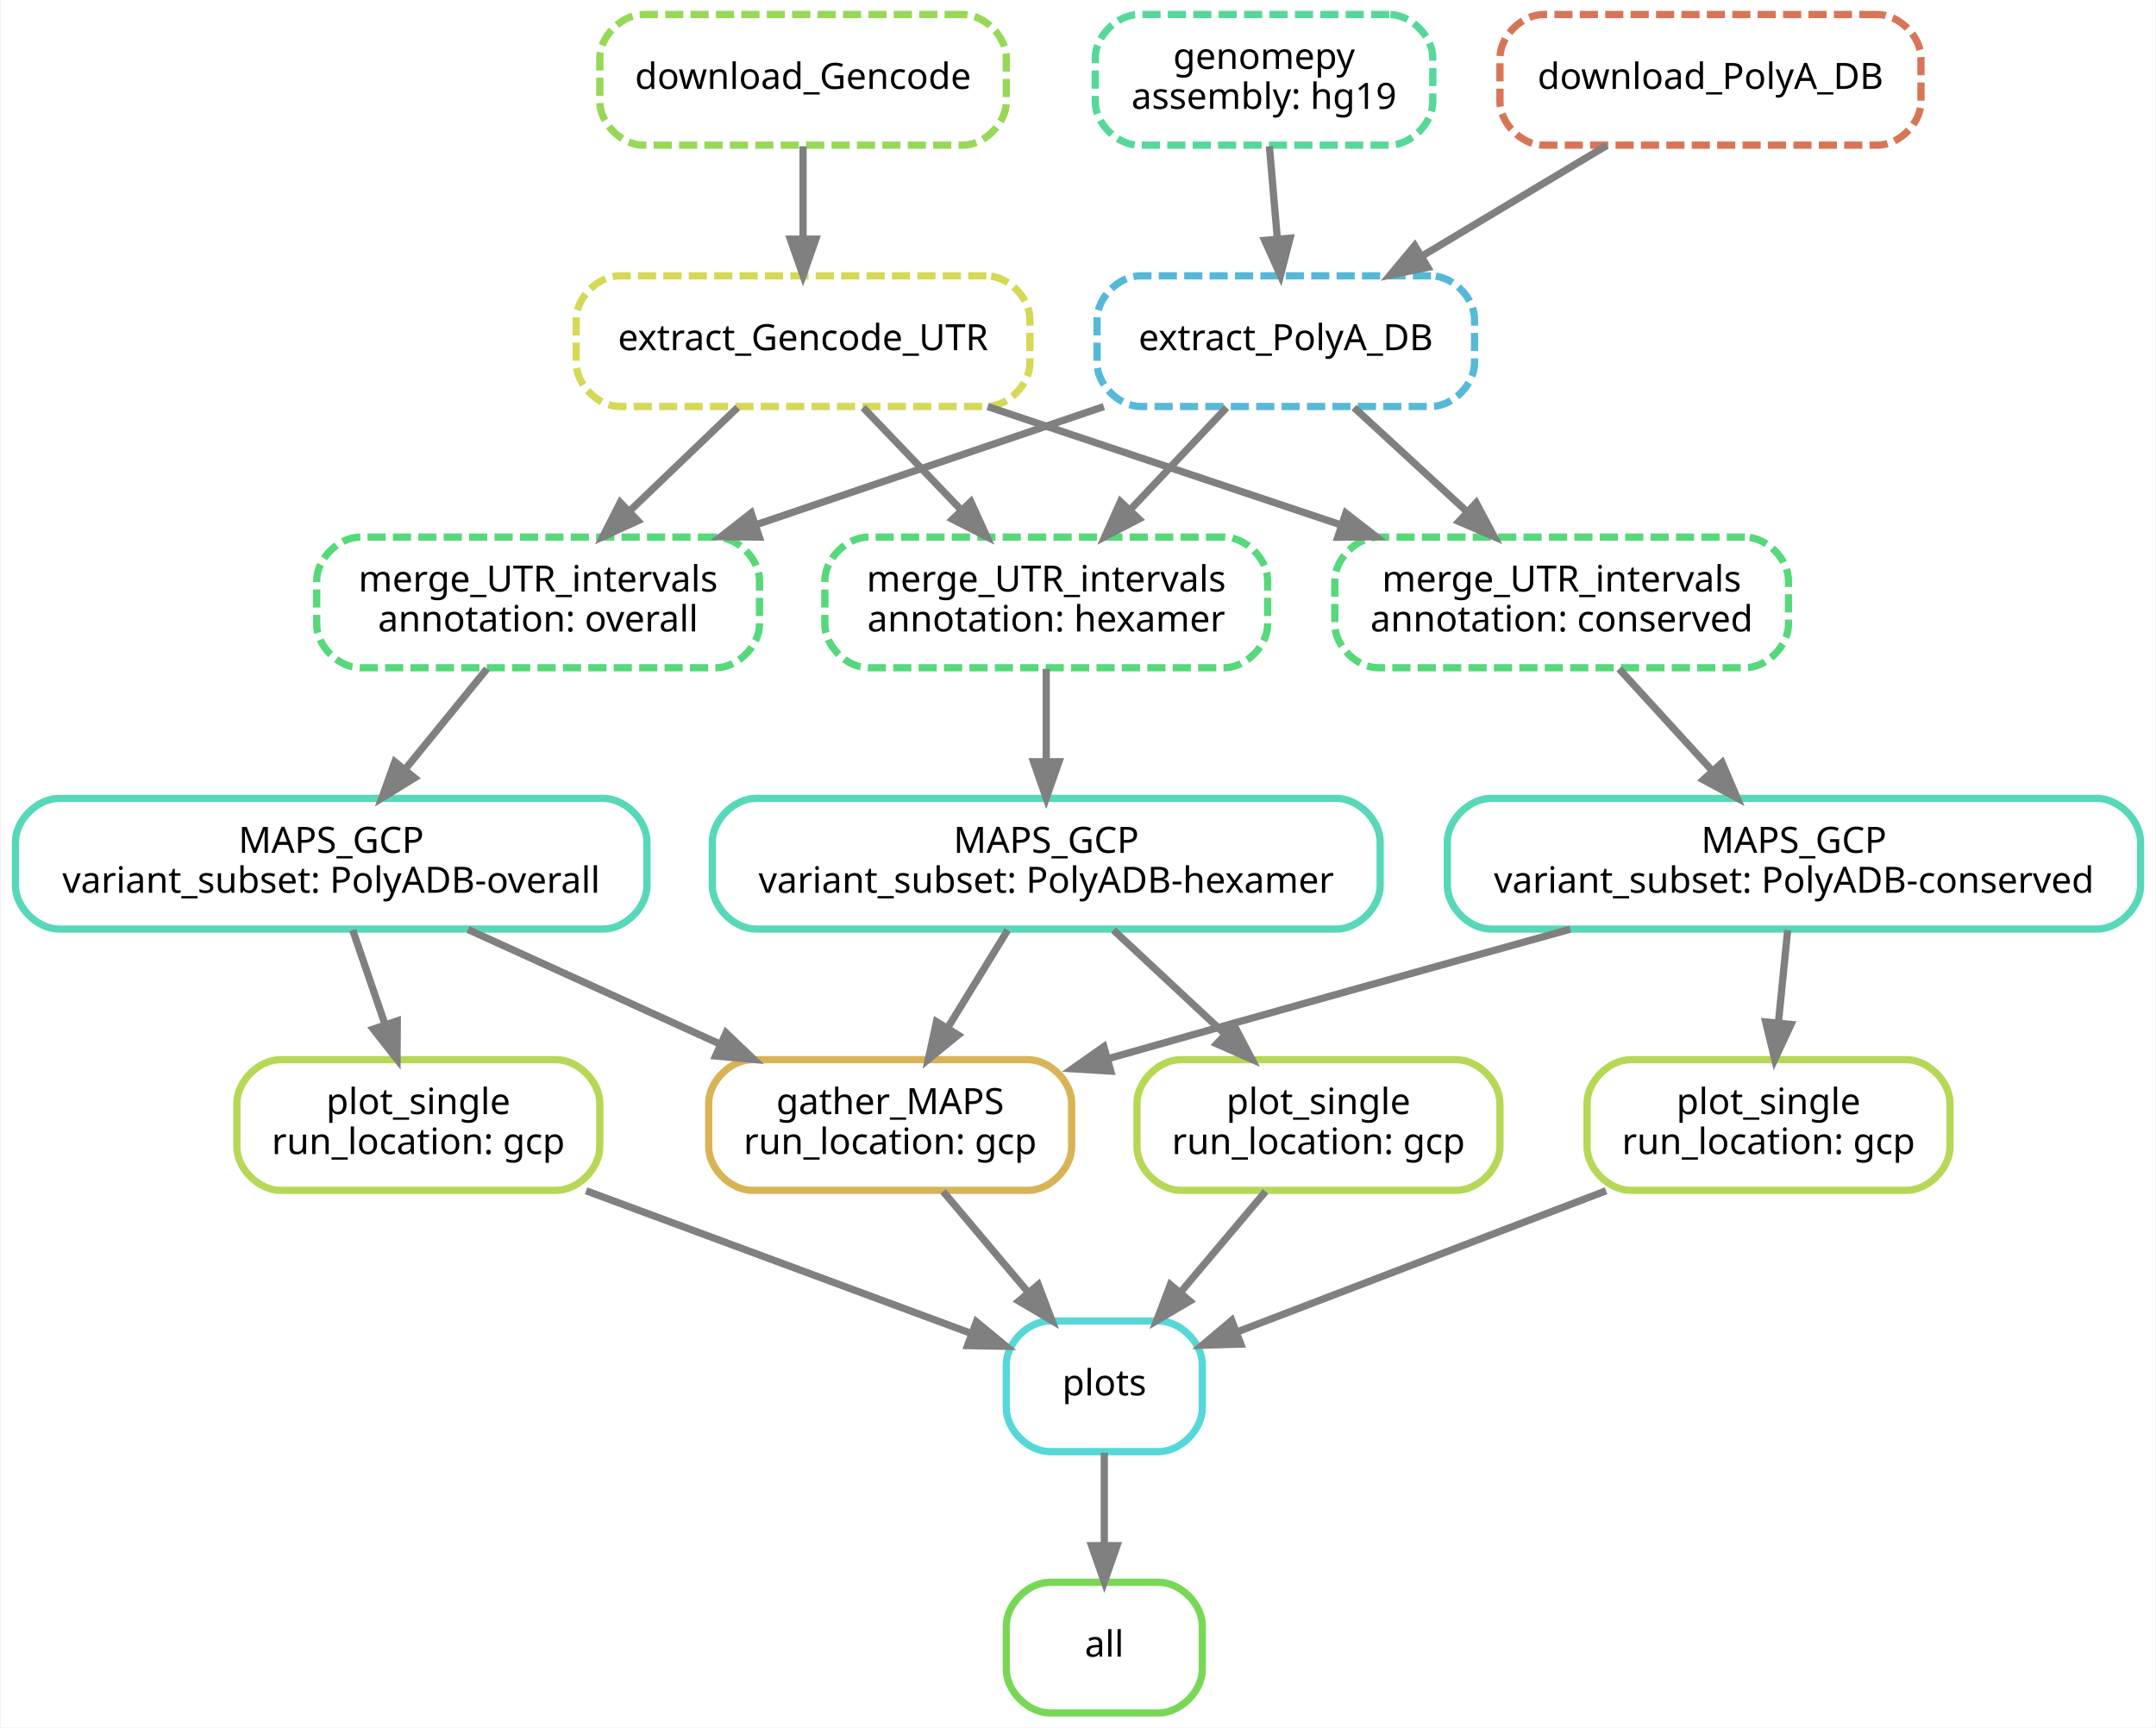
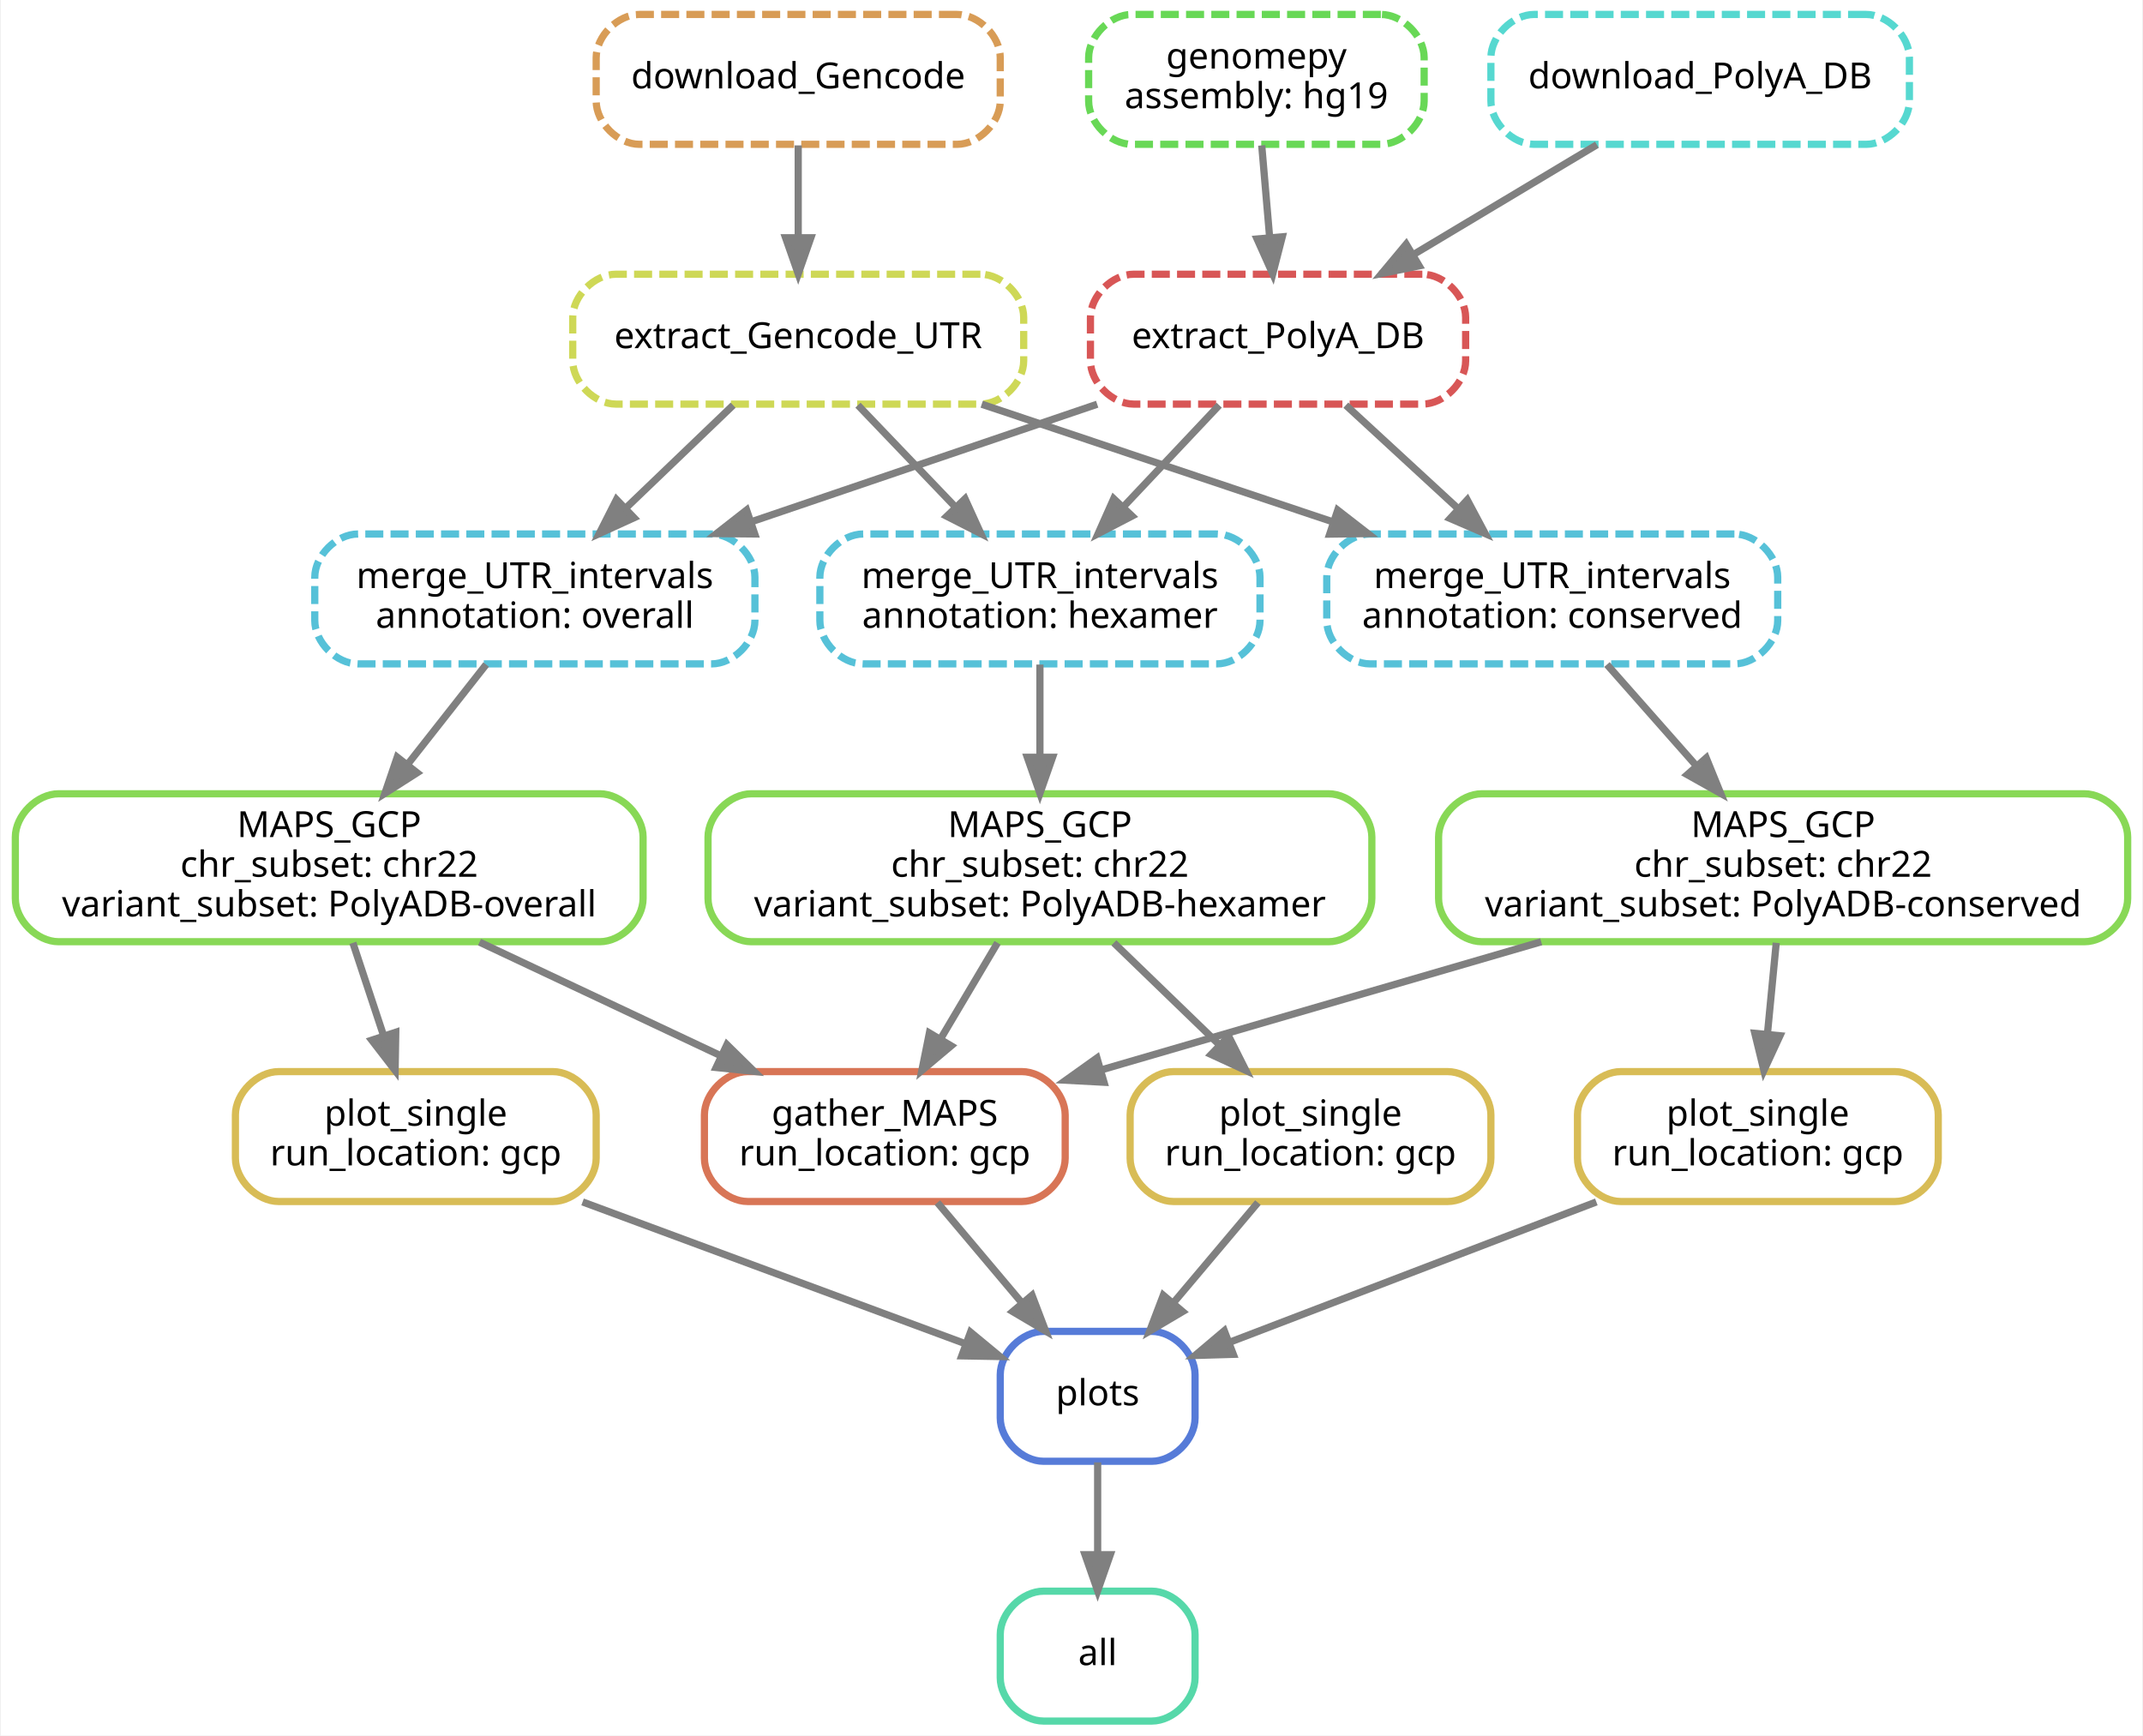
- <svg xmlns="http://www.w3.org/2000/svg" width="594pt" height="476pt" viewBox="0.00 0.00 593.50 476.00">
-   <g id="graph0" class="graph" transform="scale(1 1) rotate(0) translate(4 472)">
-     <polygon fill="white" stroke="transparent" points="-4,4 -4,-472 589.5,-472 589.5,4 -4,4" />
+ <svg xmlns="http://www.w3.org/2000/svg" width="594pt" height="481pt" viewBox="0.00 0.00 593.50 481.00">
+   <g id="graph0" class="graph" transform="scale(1 1) rotate(0) translate(4 477)">
+     <polygon fill="white" stroke="transparent" points="-4,4 -4,-477 589.5,-477 589.5,4 -4,4" />
    <g id="node1" class="node">
-       <path fill="none" stroke="#78d856" stroke-width="2" d="M315,-36C315,-36 285,-36 285,-36 279,-36 273,-30 273,-24 273,-24 273,-12 273,-12 273,-6 279,0 285,0 285,0 315,0 315,0 321,0 327,-6 327,-12 327,-12 327,-24 327,-24 327,-30 321,-36 315,-36" />
+       <path fill="none" stroke="#56d8a9" stroke-width="2" d="M315,-36C315,-36 285,-36 285,-36 279,-36 273,-30 273,-24 273,-24 273,-12 273,-12 273,-6 279,0 285,0 285,0 315,0 315,0 321,0 327,-6 327,-12 327,-12 327,-24 327,-24 327,-30 321,-36 315,-36" />
      <text text-anchor="middle" x="300" y="-15.5" font-family="sans" font-size="10.00">all</text>
    </g>
    <g id="node2" class="node">
-       <path fill="none" stroke="#56d8d8" stroke-width="2" d="M315,-108C315,-108 285,-108 285,-108 279,-108 273,-102 273,-96 273,-96 273,-84 273,-84 273,-78 279,-72 285,-72 285,-72 315,-72 315,-72 321,-72 327,-78 327,-84 327,-84 327,-96 327,-96 327,-102 321,-108 315,-108" />
+       <path fill="none" stroke="#567bd8" stroke-width="2" d="M315,-108C315,-108 285,-108 285,-108 279,-108 273,-102 273,-96 273,-96 273,-84 273,-84 273,-78 279,-72 285,-72 285,-72 315,-72 315,-72 321,-72 327,-78 327,-84 327,-84 327,-96 327,-96 327,-102 321,-108 315,-108" />
      <text text-anchor="middle" x="300" y="-87.5" font-family="sans" font-size="10.00">plots</text>
    </g>
    <g id="edge1" class="edge">
      <path fill="none" stroke="grey" stroke-width="2" d="M300,-71.7C300,-63.98 300,-54.71 300,-46.11" />
      <polygon fill="grey" stroke="grey" stroke-width="2" points="303.5,-46.1 300,-36.1 296.5,-46.1 303.5,-46.1" />
    </g>
    <g id="node3" class="node">
-       <path fill="none" stroke="#d8b456" stroke-width="2" d="M279,-180C279,-180 203,-180 203,-180 197,-180 191,-174 191,-168 191,-168 191,-156 191,-156 191,-150 197,-144 203,-144 203,-144 279,-144 279,-144 285,-144 291,-150 291,-156 291,-156 291,-168 291,-168 291,-174 285,-180 279,-180" />
+       <path fill="none" stroke="#d87556" stroke-width="2" d="M279,-180C279,-180 203,-180 203,-180 197,-180 191,-174 191,-168 191,-168 191,-156 191,-156 191,-150 197,-144 203,-144 203,-144 279,-144 279,-144 285,-144 291,-150 291,-156 291,-156 291,-168 291,-168 291,-174 285,-180 279,-180" />
      <text text-anchor="middle" x="241" y="-165" font-family="sans" font-size="10.00">gather_MAPS</text>
      <text text-anchor="middle" x="241" y="-154" font-family="sans" font-size="10.00">run_location: gcp</text>
    </g>
    <g id="edge2" class="edge">
      <path fill="none" stroke="grey" stroke-width="2" d="M255.58,-143.7C262.66,-135.3 271.28,-125.07 279.05,-115.86" />
      <polygon fill="grey" stroke="grey" stroke-width="2" points="281.81,-118.01 285.58,-108.1 276.46,-113.49 281.81,-118.01" />
    </g>
    <g id="node4" class="node">
-       <path fill="none" stroke="#56d8b9" stroke-width="2" d="M162,-252C162,-252 12,-252 12,-252 6,-252 0,-246 0,-240 0,-240 0,-228 0,-228 0,-222 6,-216 12,-216 12,-216 162,-216 162,-216 168,-216 174,-222 174,-228 174,-228 174,-240 174,-240 174,-246 168,-252 162,-252" />
-       <text text-anchor="middle" x="87" y="-237" font-family="sans" font-size="10.00">MAPS_GCP</text>
-       <text text-anchor="middle" x="87" y="-226" font-family="sans" font-size="10.00">variant_subset: PolyADB-overall</text>
+       <path fill="none" stroke="#88d856" stroke-width="2" d="M162,-257C162,-257 12,-257 12,-257 6,-257 0,-251 0,-245 0,-245 0,-228 0,-228 0,-222 6,-216 12,-216 12,-216 162,-216 162,-216 168,-216 174,-222 174,-228 174,-228 174,-245 174,-245 174,-251 168,-257 162,-257" />
+       <text text-anchor="middle" x="87" y="-245" font-family="sans" font-size="10.00">MAPS_GCP</text>
+       <text text-anchor="middle" x="87" y="-234" font-family="sans" font-size="10.00">chr_subset: chr22</text>
+       <text text-anchor="middle" x="87" y="-223" font-family="sans" font-size="10.00">variant_subset: PolyADB-overall</text>
    </g>
    <g id="edge6" class="edge">
-       <path fill="none" stroke="grey" stroke-width="2" d="M124.67,-215.88C145.63,-206.35 171.9,-194.41 194.18,-184.28" />
-       <polygon fill="grey" stroke="grey" stroke-width="2" points="195.79,-187.39 203.45,-180.07 192.9,-181.02 195.79,-187.39" />
+       <path fill="none" stroke="grey" stroke-width="2" d="M128.67,-215.88C149.39,-206.13 174.47,-194.32 195.66,-184.34" />
+       <polygon fill="grey" stroke="grey" stroke-width="2" points="197.24,-187.47 204.79,-180.05 194.25,-181.14 197.24,-187.47" />
    </g>
    <g id="node15" class="node">
-       <path fill="none" stroke="#b6d856" stroke-width="2" d="M149,-180C149,-180 73,-180 73,-180 67,-180 61,-174 61,-168 61,-168 61,-156 61,-156 61,-150 67,-144 73,-144 73,-144 149,-144 149,-144 155,-144 161,-150 161,-156 161,-156 161,-168 161,-168 161,-174 155,-180 149,-180" />
+       <path fill="none" stroke="#d8bc56" stroke-width="2" d="M149,-180C149,-180 73,-180 73,-180 67,-180 61,-174 61,-168 61,-168 61,-156 61,-156 61,-150 67,-144 73,-144 73,-144 149,-144 149,-144 155,-144 161,-150 161,-156 161,-156 161,-168 161,-168 161,-174 155,-180 149,-180" />
      <text text-anchor="middle" x="111" y="-165" font-family="sans" font-size="10.00">plot_single</text>
      <text text-anchor="middle" x="111" y="-154" font-family="sans" font-size="10.00">run_location: gcp</text>
    </g>
    <g id="edge21" class="edge">
-       <path fill="none" stroke="grey" stroke-width="2" d="M92.93,-215.7C95.61,-207.9 98.83,-198.51 101.8,-189.83" />
-       <polygon fill="grey" stroke="grey" stroke-width="2" points="105.2,-190.7 105.14,-180.1 98.58,-188.43 105.2,-190.7" />
+       <path fill="none" stroke="grey" stroke-width="2" d="M93.56,-215.69C96.19,-207.73 99.27,-198.44 102.1,-189.89" />
+       <polygon fill="grey" stroke="grey" stroke-width="2" points="105.45,-190.91 105.27,-180.32 98.8,-188.71 105.45,-190.91" />
    </g>
    <g id="node5" class="node">
-       <path fill="none" stroke="#56d87b" stroke-width="2" stroke-dasharray="5,2" d="M193,-324C193,-324 95,-324 95,-324 89,-324 83,-318 83,-312 83,-312 83,-300 83,-300 83,-294 89,-288 95,-288 95,-288 193,-288 193,-288 199,-288 205,-294 205,-300 205,-300 205,-312 205,-312 205,-318 199,-324 193,-324" />
-       <text text-anchor="middle" x="144" y="-309" font-family="sans" font-size="10.00">merge_UTR_intervals</text>
-       <text text-anchor="middle" x="144" y="-298" font-family="sans" font-size="10.00">annotation: overall</text>
+       <path fill="none" stroke="#56c1d8" stroke-width="2" stroke-dasharray="5,2" d="M193,-329C193,-329 95,-329 95,-329 89,-329 83,-323 83,-317 83,-317 83,-305 83,-305 83,-299 89,-293 95,-293 95,-293 193,-293 193,-293 199,-293 205,-299 205,-305 205,-305 205,-317 205,-317 205,-323 199,-329 193,-329" />
+       <text text-anchor="middle" x="144" y="-314" font-family="sans" font-size="10.00">merge_UTR_intervals</text>
+       <text text-anchor="middle" x="144" y="-303" font-family="sans" font-size="10.00">annotation: overall</text>
    </g>
    <g id="edge9" class="edge">
-       <path fill="none" stroke="grey" stroke-width="2" d="M129.91,-287.7C123.08,-279.3 114.74,-269.07 107.24,-259.86" />
-       <polygon fill="grey" stroke="grey" stroke-width="2" points="109.96,-257.65 100.93,-252.1 104.53,-262.07 109.96,-257.65" />
+       <path fill="none" stroke="grey" stroke-width="2" d="M130.49,-292.82C123.97,-284.53 115.99,-274.38 108.65,-265.04" />
+       <polygon fill="grey" stroke="grey" stroke-width="2" points="111.36,-262.82 102.43,-257.12 105.85,-267.14 111.36,-262.82" />
    </g>
    <g id="node6" class="node">
-       <path fill="none" stroke="#d6d856" stroke-width="2" stroke-dasharray="5,2" d="M267.5,-396C267.5,-396 166.5,-396 166.5,-396 160.5,-396 154.5,-390 154.5,-384 154.5,-384 154.5,-372 154.5,-372 154.5,-366 160.5,-360 166.5,-360 166.5,-360 267.5,-360 267.5,-360 273.5,-360 279.5,-366 279.5,-372 279.5,-372 279.5,-384 279.5,-384 279.5,-390 273.5,-396 267.5,-396" />
-       <text text-anchor="middle" x="217" y="-375.5" font-family="sans" font-size="10.00">extract_Gencode_UTR</text>
+       <path fill="none" stroke="#ced856" stroke-width="2" stroke-dasharray="5,2" d="M267.5,-401C267.5,-401 166.5,-401 166.5,-401 160.5,-401 154.5,-395 154.5,-389 154.5,-389 154.5,-377 154.5,-377 154.5,-371 160.5,-365 166.5,-365 166.5,-365 267.5,-365 267.5,-365 273.5,-365 279.5,-371 279.5,-377 279.5,-377 279.5,-389 279.5,-389 279.5,-395 273.5,-401 267.5,-401" />
+       <text text-anchor="middle" x="217" y="-380.5" font-family="sans" font-size="10.00">extract_Gencode_UTR</text>
    </g>
    <g id="edge10" class="edge">
-       <path fill="none" stroke="grey" stroke-width="2" d="M198.96,-359.7C189.94,-351.05 178.88,-340.45 169.06,-331.03" />
-       <polygon fill="grey" stroke="grey" stroke-width="2" points="171.48,-328.5 161.84,-324.1 166.63,-333.55 171.48,-328.5" />
+       <path fill="none" stroke="grey" stroke-width="2" d="M198.96,-364.7C189.94,-356.05 178.88,-345.45 169.06,-336.03" />
+       <polygon fill="grey" stroke="grey" stroke-width="2" points="171.48,-333.5 161.84,-329.1 166.63,-338.55 171.48,-333.5" />
    </g>
    <g id="node12" class="node">
-       <path fill="none" stroke="#56d87b" stroke-width="2" stroke-dasharray="5,2" d="M333,-324C333,-324 235,-324 235,-324 229,-324 223,-318 223,-312 223,-312 223,-300 223,-300 223,-294 229,-288 235,-288 235,-288 333,-288 333,-288 339,-288 345,-294 345,-300 345,-300 345,-312 345,-312 345,-318 339,-324 333,-324" />
-       <text text-anchor="middle" x="284" y="-309" font-family="sans" font-size="10.00">merge_UTR_intervals</text>
-       <text text-anchor="middle" x="284" y="-298" font-family="sans" font-size="10.00">annotation: hexamer</text>
+       <path fill="none" stroke="#56c1d8" stroke-width="2" stroke-dasharray="5,2" d="M333,-329C333,-329 235,-329 235,-329 229,-329 223,-323 223,-317 223,-317 223,-305 223,-305 223,-299 229,-293 235,-293 235,-293 333,-293 333,-293 339,-293 345,-299 345,-305 345,-305 345,-317 345,-317 345,-323 339,-329 333,-329" />
+       <text text-anchor="middle" x="284" y="-314" font-family="sans" font-size="10.00">merge_UTR_intervals</text>
+       <text text-anchor="middle" x="284" y="-303" font-family="sans" font-size="10.00">annotation: hexamer</text>
    </g>
    <g id="edge16" class="edge">
-       <path fill="none" stroke="grey" stroke-width="2" d="M233.56,-359.7C241.68,-351.22 251.59,-340.86 260.47,-331.58" />
-       <polygon fill="grey" stroke="grey" stroke-width="2" points="263.24,-333.75 267.63,-324.1 258.19,-328.91 263.24,-333.75" />
+       <path fill="none" stroke="grey" stroke-width="2" d="M233.56,-364.7C241.68,-356.22 251.59,-345.86 260.47,-336.58" />
+       <polygon fill="grey" stroke="grey" stroke-width="2" points="263.24,-338.75 267.63,-329.1 258.19,-333.91 263.24,-338.75" />
    </g>
    <g id="node14" class="node">
-       <path fill="none" stroke="#56d87b" stroke-width="2" stroke-dasharray="5,2" d="M476.5,-324C476.5,-324 375.5,-324 375.5,-324 369.5,-324 363.5,-318 363.5,-312 363.5,-312 363.5,-300 363.5,-300 363.5,-294 369.5,-288 375.5,-288 375.5,-288 476.5,-288 476.5,-288 482.5,-288 488.5,-294 488.5,-300 488.5,-300 488.5,-312 488.5,-312 488.5,-318 482.5,-324 476.5,-324" />
-       <text text-anchor="middle" x="426" y="-309" font-family="sans" font-size="10.00">merge_UTR_intervals</text>
-       <text text-anchor="middle" x="426" y="-298" font-family="sans" font-size="10.00">annotation: conserved</text>
+       <path fill="none" stroke="#56c1d8" stroke-width="2" stroke-dasharray="5,2" d="M476.5,-329C476.5,-329 375.5,-329 375.5,-329 369.5,-329 363.5,-323 363.5,-317 363.5,-317 363.5,-305 363.5,-305 363.5,-299 369.5,-293 375.5,-293 375.5,-293 476.5,-293 476.5,-293 482.5,-293 488.5,-299 488.5,-305 488.5,-305 488.5,-317 488.5,-317 488.5,-323 482.5,-329 476.5,-329" />
+       <text text-anchor="middle" x="426" y="-314" font-family="sans" font-size="10.00">merge_UTR_intervals</text>
+       <text text-anchor="middle" x="426" y="-303" font-family="sans" font-size="10.00">annotation: conserved</text>
    </g>
    <g id="edge19" class="edge">
-       <path fill="none" stroke="grey" stroke-width="2" d="M267.86,-359.97C297.19,-350.14 334.25,-337.73 365.12,-327.39" />
-       <polygon fill="grey" stroke="grey" stroke-width="2" points="366.54,-330.61 374.91,-324.11 364.32,-323.97 366.54,-330.61" />
+       <path fill="none" stroke="grey" stroke-width="2" d="M267.86,-364.97C297.19,-355.14 334.25,-342.73 365.12,-332.39" />
+       <polygon fill="grey" stroke="grey" stroke-width="2" points="366.54,-335.61 374.91,-329.11 364.32,-328.97 366.54,-335.61" />
    </g>
    <g id="node7" class="node">
-       <path fill="none" stroke="#97d856" stroke-width="2" stroke-dasharray="5,2" d="M261,-468C261,-468 173,-468 173,-468 167,-468 161,-462 161,-456 161,-456 161,-444 161,-444 161,-438 167,-432 173,-432 173,-432 261,-432 261,-432 267,-432 273,-438 273,-444 273,-444 273,-456 273,-456 273,-462 267,-468 261,-468" />
-       <text text-anchor="middle" x="217" y="-447.5" font-family="sans" font-size="10.00">download_Gencode</text>
+       <path fill="none" stroke="#d89c56" stroke-width="2" stroke-dasharray="5,2" d="M261,-473C261,-473 173,-473 173,-473 167,-473 161,-467 161,-461 161,-461 161,-449 161,-449 161,-443 167,-437 173,-437 173,-437 261,-437 261,-437 267,-437 273,-443 273,-449 273,-449 273,-461 273,-461 273,-467 267,-473 261,-473" />
+       <text text-anchor="middle" x="217" y="-452.5" font-family="sans" font-size="10.00">download_Gencode</text>
    </g>
    <g id="edge12" class="edge">
-       <path fill="none" stroke="grey" stroke-width="2" d="M217,-431.7C217,-423.98 217,-414.71 217,-406.11" />
-       <polygon fill="grey" stroke="grey" stroke-width="2" points="220.5,-406.1 217,-396.1 213.5,-406.1 220.5,-406.1" />
+       <path fill="none" stroke="grey" stroke-width="2" d="M217,-436.7C217,-428.98 217,-419.71 217,-411.11" />
+       <polygon fill="grey" stroke="grey" stroke-width="2" points="220.5,-411.1 217,-401.1 213.5,-411.1 220.5,-411.1" />
    </g>
    <g id="node8" class="node">
-       <path fill="none" stroke="#56b9d8" stroke-width="2" stroke-dasharray="5,2" d="M390,-396C390,-396 310,-396 310,-396 304,-396 298,-390 298,-384 298,-384 298,-372 298,-372 298,-366 304,-360 310,-360 310,-360 390,-360 390,-360 396,-360 402,-366 402,-372 402,-372 402,-384 402,-384 402,-390 396,-396 390,-396" />
-       <text text-anchor="middle" x="350" y="-375.5" font-family="sans" font-size="10.00">extract_PolyA_DB</text>
+       <path fill="none" stroke="#d85656" stroke-width="2" stroke-dasharray="5,2" d="M390,-401C390,-401 310,-401 310,-401 304,-401 298,-395 298,-389 298,-389 298,-377 298,-377 298,-371 304,-365 310,-365 310,-365 390,-365 390,-365 396,-365 402,-371 402,-377 402,-377 402,-389 402,-389 402,-395 396,-401 390,-401" />
+       <text text-anchor="middle" x="350" y="-380.5" font-family="sans" font-size="10.00">extract_PolyA_DB</text>
    </g>
    <g id="edge11" class="edge">
-       <path fill="none" stroke="grey" stroke-width="2" d="M299.87,-359.97C270.96,-350.14 234.43,-337.73 204,-327.39" />
-       <polygon fill="grey" stroke="grey" stroke-width="2" points="204.95,-324.01 194.35,-324.11 202.7,-330.64 204.95,-324.01" />
+       <path fill="none" stroke="grey" stroke-width="2" d="M299.87,-364.97C270.96,-355.14 234.43,-342.73 204,-332.39" />
+       <polygon fill="grey" stroke="grey" stroke-width="2" points="204.95,-329.01 194.35,-329.11 202.7,-335.64 204.95,-329.01" />
    </g>
    <g id="edge17" class="edge">
-       <path fill="none" stroke="grey" stroke-width="2" d="M333.69,-359.7C325.69,-351.22 315.93,-340.86 307.18,-331.58" />
-       <polygon fill="grey" stroke="grey" stroke-width="2" points="309.53,-328.98 300.13,-324.1 304.44,-333.78 309.53,-328.98" />
+       <path fill="none" stroke="grey" stroke-width="2" d="M333.69,-364.7C325.69,-356.22 315.93,-345.86 307.18,-336.58" />
+       <polygon fill="grey" stroke="grey" stroke-width="2" points="309.53,-333.98 300.13,-329.1 304.44,-338.78 309.53,-333.98" />
    </g>
    <g id="edge20" class="edge">
-       <path fill="none" stroke="grey" stroke-width="2" d="M368.79,-359.7C378.17,-351.05 389.68,-340.45 399.91,-331.03" />
-       <polygon fill="grey" stroke="grey" stroke-width="2" points="402.45,-333.45 407.43,-324.1 397.7,-328.3 402.45,-333.45" />
+       <path fill="none" stroke="grey" stroke-width="2" d="M368.79,-364.7C378.17,-356.05 389.68,-345.45 399.91,-336.03" />
+       <polygon fill="grey" stroke="grey" stroke-width="2" points="402.45,-338.45 407.43,-329.1 397.7,-333.3 402.45,-338.45" />
    </g>
    <g id="node9" class="node">
-       <path fill="none" stroke="#d87556" stroke-width="2" stroke-dasharray="5,2" d="M513,-468C513,-468 421,-468 421,-468 415,-468 409,-462 409,-456 409,-456 409,-444 409,-444 409,-438 415,-432 421,-432 421,-432 513,-432 513,-432 519,-432 525,-438 525,-444 525,-444 525,-456 525,-456 525,-462 519,-468 513,-468" />
-       <text text-anchor="middle" x="467" y="-447.5" font-family="sans" font-size="10.00">download_PolyA_DB</text>
+       <path fill="none" stroke="#56d8d0" stroke-width="2" stroke-dasharray="5,2" d="M513,-473C513,-473 421,-473 421,-473 415,-473 409,-467 409,-461 409,-461 409,-449 409,-449 409,-443 415,-437 421,-437 421,-437 513,-437 513,-437 519,-437 525,-443 525,-449 525,-449 525,-461 525,-461 525,-467 519,-473 513,-473" />
+       <text text-anchor="middle" x="467" y="-452.5" font-family="sans" font-size="10.00">download_PolyA_DB</text>
    </g>
    <g id="edge13" class="edge">
-       <path fill="none" stroke="grey" stroke-width="2" d="M438.38,-431.88C423.08,-422.72 404.06,-411.34 387.58,-401.48" />
-       <polygon fill="grey" stroke="grey" stroke-width="2" points="389.11,-398.32 378.73,-396.19 385.52,-404.33 389.11,-398.32" />
+       <path fill="none" stroke="grey" stroke-width="2" d="M438.38,-436.88C423.08,-427.72 404.06,-416.34 387.58,-406.48" />
+       <polygon fill="grey" stroke="grey" stroke-width="2" points="389.11,-403.32 378.73,-401.19 385.52,-409.33 389.11,-403.32" />
    </g>
    <g id="node10" class="node">
-       <path fill="none" stroke="#56d89a" stroke-width="2" stroke-dasharray="5,2" d="M378.5,-468C378.5,-468 309.5,-468 309.5,-468 303.5,-468 297.5,-462 297.5,-456 297.5,-456 297.5,-444 297.5,-444 297.5,-438 303.5,-432 309.5,-432 309.5,-432 378.5,-432 378.5,-432 384.5,-432 390.5,-438 390.5,-444 390.5,-444 390.5,-456 390.5,-456 390.5,-462 384.5,-468 378.5,-468" />
-       <text text-anchor="middle" x="344" y="-453" font-family="sans" font-size="10.00">genomepy</text>
-       <text text-anchor="middle" x="344" y="-442" font-family="sans" font-size="10.00">assembly: hg19</text>
+       <path fill="none" stroke="#68d856" stroke-width="2" stroke-dasharray="5,2" d="M378.5,-473C378.5,-473 309.5,-473 309.5,-473 303.5,-473 297.5,-467 297.5,-461 297.5,-461 297.5,-449 297.5,-449 297.5,-443 303.5,-437 309.5,-437 309.5,-437 378.5,-437 378.5,-437 384.5,-437 390.5,-443 390.5,-449 390.5,-449 390.5,-461 390.5,-461 390.5,-467 384.5,-473 378.5,-473" />
+       <text text-anchor="middle" x="344" y="-458" font-family="sans" font-size="10.00">genomepy</text>
+       <text text-anchor="middle" x="344" y="-447" font-family="sans" font-size="10.00">assembly: hg19</text>
    </g>
    <g id="edge14" class="edge">
-       <path fill="none" stroke="grey" stroke-width="2" d="M345.48,-431.7C346.14,-423.98 346.94,-414.71 347.68,-406.11" />
-       <polygon fill="grey" stroke="grey" stroke-width="2" points="351.17,-406.37 348.53,-396.1 344.19,-405.77 351.17,-406.37" />
+       <path fill="none" stroke="grey" stroke-width="2" d="M345.48,-436.7C346.14,-428.98 346.94,-419.71 347.68,-411.11" />
+       <polygon fill="grey" stroke="grey" stroke-width="2" points="351.17,-411.37 348.53,-401.1 344.19,-410.77 351.17,-411.37" />
    </g>
    <g id="node11" class="node">
-       <path fill="none" stroke="#56d8b9" stroke-width="2" d="M364,-252C364,-252 204,-252 204,-252 198,-252 192,-246 192,-240 192,-240 192,-228 192,-228 192,-222 198,-216 204,-216 204,-216 364,-216 364,-216 370,-216 376,-222 376,-228 376,-228 376,-240 376,-240 376,-246 370,-252 364,-252" />
-       <text text-anchor="middle" x="284" y="-237" font-family="sans" font-size="10.00">MAPS_GCP</text>
-       <text text-anchor="middle" x="284" y="-226" font-family="sans" font-size="10.00">variant_subset: PolyADB-hexamer</text>
+       <path fill="none" stroke="#88d856" stroke-width="2" d="M364,-257C364,-257 204,-257 204,-257 198,-257 192,-251 192,-245 192,-245 192,-228 192,-228 192,-222 198,-216 204,-216 204,-216 364,-216 364,-216 370,-216 376,-222 376,-228 376,-228 376,-245 376,-245 376,-251 370,-257 364,-257" />
+       <text text-anchor="middle" x="284" y="-245" font-family="sans" font-size="10.00">MAPS_GCP</text>
+       <text text-anchor="middle" x="284" y="-234" font-family="sans" font-size="10.00">chr_subset: chr22</text>
+       <text text-anchor="middle" x="284" y="-223" font-family="sans" font-size="10.00">variant_subset: PolyADB-hexamer</text>
    </g>
    <g id="edge7" class="edge">
-       <path fill="none" stroke="grey" stroke-width="2" d="M273.37,-215.7C268.37,-207.56 262.31,-197.69 256.79,-188.7" />
-       <polygon fill="grey" stroke="grey" stroke-width="2" points="259.72,-186.79 251.51,-180.1 253.76,-190.46 259.72,-186.79" />
+       <path fill="none" stroke="grey" stroke-width="2" d="M272.25,-215.69C267.38,-207.47 261.66,-197.83 256.45,-189.05" />
+       <polygon fill="grey" stroke="grey" stroke-width="2" points="259.38,-187.14 251.27,-180.32 253.36,-190.71 259.38,-187.14" />
    </g>
    <g id="node16" class="node">
-       <path fill="none" stroke="#b6d856" stroke-width="2" d="M397,-180C397,-180 321,-180 321,-180 315,-180 309,-174 309,-168 309,-168 309,-156 309,-156 309,-150 315,-144 321,-144 321,-144 397,-144 397,-144 403,-144 409,-150 409,-156 409,-156 409,-168 409,-168 409,-174 403,-180 397,-180" />
+       <path fill="none" stroke="#d8bc56" stroke-width="2" d="M397,-180C397,-180 321,-180 321,-180 315,-180 309,-174 309,-168 309,-168 309,-156 309,-156 309,-150 315,-144 321,-144 321,-144 397,-144 397,-144 403,-144 409,-150 409,-156 409,-156 409,-168 409,-168 409,-174 403,-180 397,-180" />
      <text text-anchor="middle" x="359" y="-165" font-family="sans" font-size="10.00">plot_single</text>
      <text text-anchor="middle" x="359" y="-154" font-family="sans" font-size="10.00">run_location: gcp</text>
    </g>
    <g id="edge22" class="edge">
-       <path fill="none" stroke="grey" stroke-width="2" d="M302.54,-215.7C311.8,-207.05 323.16,-196.45 333.26,-187.03" />
-       <polygon fill="grey" stroke="grey" stroke-width="2" points="335.75,-189.49 340.67,-180.1 330.98,-184.37 335.75,-189.49" />
+       <path fill="none" stroke="grey" stroke-width="2" d="M304.49,-215.69C313.53,-206.96 324.23,-196.61 333.76,-187.4" />
+       <polygon fill="grey" stroke="grey" stroke-width="2" points="336.33,-189.79 341.08,-180.32 331.46,-184.75 336.33,-189.79" />
    </g>
    <g id="edge15" class="edge">
-       <path fill="none" stroke="grey" stroke-width="2" d="M284,-287.7C284,-279.98 284,-270.71 284,-262.11" />
-       <polygon fill="grey" stroke="grey" stroke-width="2" points="287.5,-262.1 284,-252.1 280.5,-262.1 287.5,-262.1" />
+       <path fill="none" stroke="grey" stroke-width="2" d="M284,-292.82C284,-285.2 284,-276 284,-267.32" />
+       <polygon fill="grey" stroke="grey" stroke-width="2" points="287.5,-267.12 284,-257.12 280.5,-267.12 287.5,-267.12" />
    </g>
    <g id="node13" class="node">
-       <path fill="none" stroke="#56d8b9" stroke-width="2" d="M573.5,-252C573.5,-252 406.5,-252 406.5,-252 400.5,-252 394.5,-246 394.5,-240 394.5,-240 394.5,-228 394.5,-228 394.5,-222 400.5,-216 406.5,-216 406.5,-216 573.5,-216 573.5,-216 579.5,-216 585.5,-222 585.5,-228 585.5,-228 585.5,-240 585.5,-240 585.5,-246 579.5,-252 573.5,-252" />
-       <text text-anchor="middle" x="490" y="-237" font-family="sans" font-size="10.00">MAPS_GCP</text>
-       <text text-anchor="middle" x="490" y="-226" font-family="sans" font-size="10.00">variant_subset: PolyADB-conserved</text>
+       <path fill="none" stroke="#88d856" stroke-width="2" d="M573.5,-257C573.5,-257 406.5,-257 406.5,-257 400.5,-257 394.5,-251 394.5,-245 394.5,-245 394.5,-228 394.5,-228 394.5,-222 400.5,-216 406.5,-216 406.5,-216 573.5,-216 573.5,-216 579.5,-216 585.5,-222 585.5,-228 585.5,-228 585.5,-245 585.5,-245 585.5,-251 579.5,-257 573.5,-257" />
+       <text text-anchor="middle" x="490" y="-245" font-family="sans" font-size="10.00">MAPS_GCP</text>
+       <text text-anchor="middle" x="490" y="-234" font-family="sans" font-size="10.00">chr_subset: chr22</text>
+       <text text-anchor="middle" x="490" y="-223" font-family="sans" font-size="10.00">variant_subset: PolyADB-conserved</text>
    </g>
    <g id="edge8" class="edge">
-       <path fill="none" stroke="grey" stroke-width="2" d="M428.35,-215.95C393.48,-206.27 348.83,-193.82 300.84,-180.23" />
-       <polygon fill="grey" stroke="grey" stroke-width="2" points="301.78,-176.86 291.2,-177.5 299.87,-183.59 301.78,-176.86" />
+       <path fill="none" stroke="grey" stroke-width="2" d="M422.95,-215.98C384.86,-204.89 337.6,-191.13 300.79,-180.41" />
+       <polygon fill="grey" stroke="grey" stroke-width="2" points="301.76,-177.05 291.18,-177.61 299.81,-183.77 301.76,-177.05" />
    </g>
    <g id="node17" class="node">
-       <path fill="none" stroke="#b6d856" stroke-width="2" d="M521,-180C521,-180 445,-180 445,-180 439,-180 433,-174 433,-168 433,-168 433,-156 433,-156 433,-150 439,-144 445,-144 445,-144 521,-144 521,-144 527,-144 533,-150 533,-156 533,-156 533,-168 533,-168 533,-174 527,-180 521,-180" />
+       <path fill="none" stroke="#d8bc56" stroke-width="2" d="M521,-180C521,-180 445,-180 445,-180 439,-180 433,-174 433,-168 433,-168 433,-156 433,-156 433,-150 439,-144 445,-144 445,-144 521,-144 521,-144 527,-144 533,-150 533,-156 533,-156 533,-168 533,-168 533,-174 527,-180 521,-180" />
      <text text-anchor="middle" x="483" y="-165" font-family="sans" font-size="10.00">plot_single</text>
      <text text-anchor="middle" x="483" y="-154" font-family="sans" font-size="10.00">run_location: gcp</text>
    </g>
    <g id="edge23" class="edge">
-       <path fill="none" stroke="grey" stroke-width="2" d="M488.27,-215.7C487.5,-207.98 486.57,-198.71 485.71,-190.11" />
-       <polygon fill="grey" stroke="grey" stroke-width="2" points="489.19,-189.71 484.71,-180.1 482.22,-190.4 489.19,-189.71" />
+       <path fill="none" stroke="grey" stroke-width="2" d="M488.09,-215.69C487.34,-207.91 486.46,-198.84 485.65,-190.45" />
+       <polygon fill="grey" stroke="grey" stroke-width="2" points="489.12,-189.94 484.67,-180.32 482.15,-190.61 489.12,-189.94" />
    </g>
    <g id="edge18" class="edge">
-       <path fill="none" stroke="grey" stroke-width="2" d="M441.82,-287.7C449.57,-279.22 459.04,-268.86 467.52,-259.58" />
-       <polygon fill="grey" stroke="grey" stroke-width="2" points="470.2,-261.85 474.36,-252.1 465.03,-257.12 470.2,-261.85" />
+       <path fill="none" stroke="grey" stroke-width="2" d="M441.17,-292.82C448.56,-284.44 457.63,-274.17 465.94,-264.76" />
+       <polygon fill="grey" stroke="grey" stroke-width="2" points="468.69,-266.93 472.68,-257.12 463.44,-262.3 468.69,-266.93" />
    </g>
    <g id="edge3" class="edge">
      <path fill="none" stroke="grey" stroke-width="2" d="M157.23,-143.88C189.83,-131.8 232.9,-115.85 263.18,-104.64" />
      <polygon fill="grey" stroke="grey" stroke-width="2" points="264.76,-107.78 272.92,-101.03 262.33,-101.22 264.76,-107.78" />
    </g>
    <g id="edge4" class="edge">
      <path fill="none" stroke="grey" stroke-width="2" d="M344.42,-143.7C337.34,-135.3 328.72,-125.07 320.95,-115.86" />
      <polygon fill="grey" stroke="grey" stroke-width="2" points="323.54,-113.49 314.42,-108.1 318.19,-118.01 323.54,-113.49" />
    </g>
    <g id="edge5" class="edge">
      <path fill="none" stroke="grey" stroke-width="2" d="M438.23,-143.88C406.96,-131.91 365.72,-116.14 336.45,-104.94" />
      <polygon fill="grey" stroke="grey" stroke-width="2" points="337.6,-101.64 327.01,-101.33 335.1,-108.17 337.6,-101.64" />
    </g>
  </g>
</svg>
